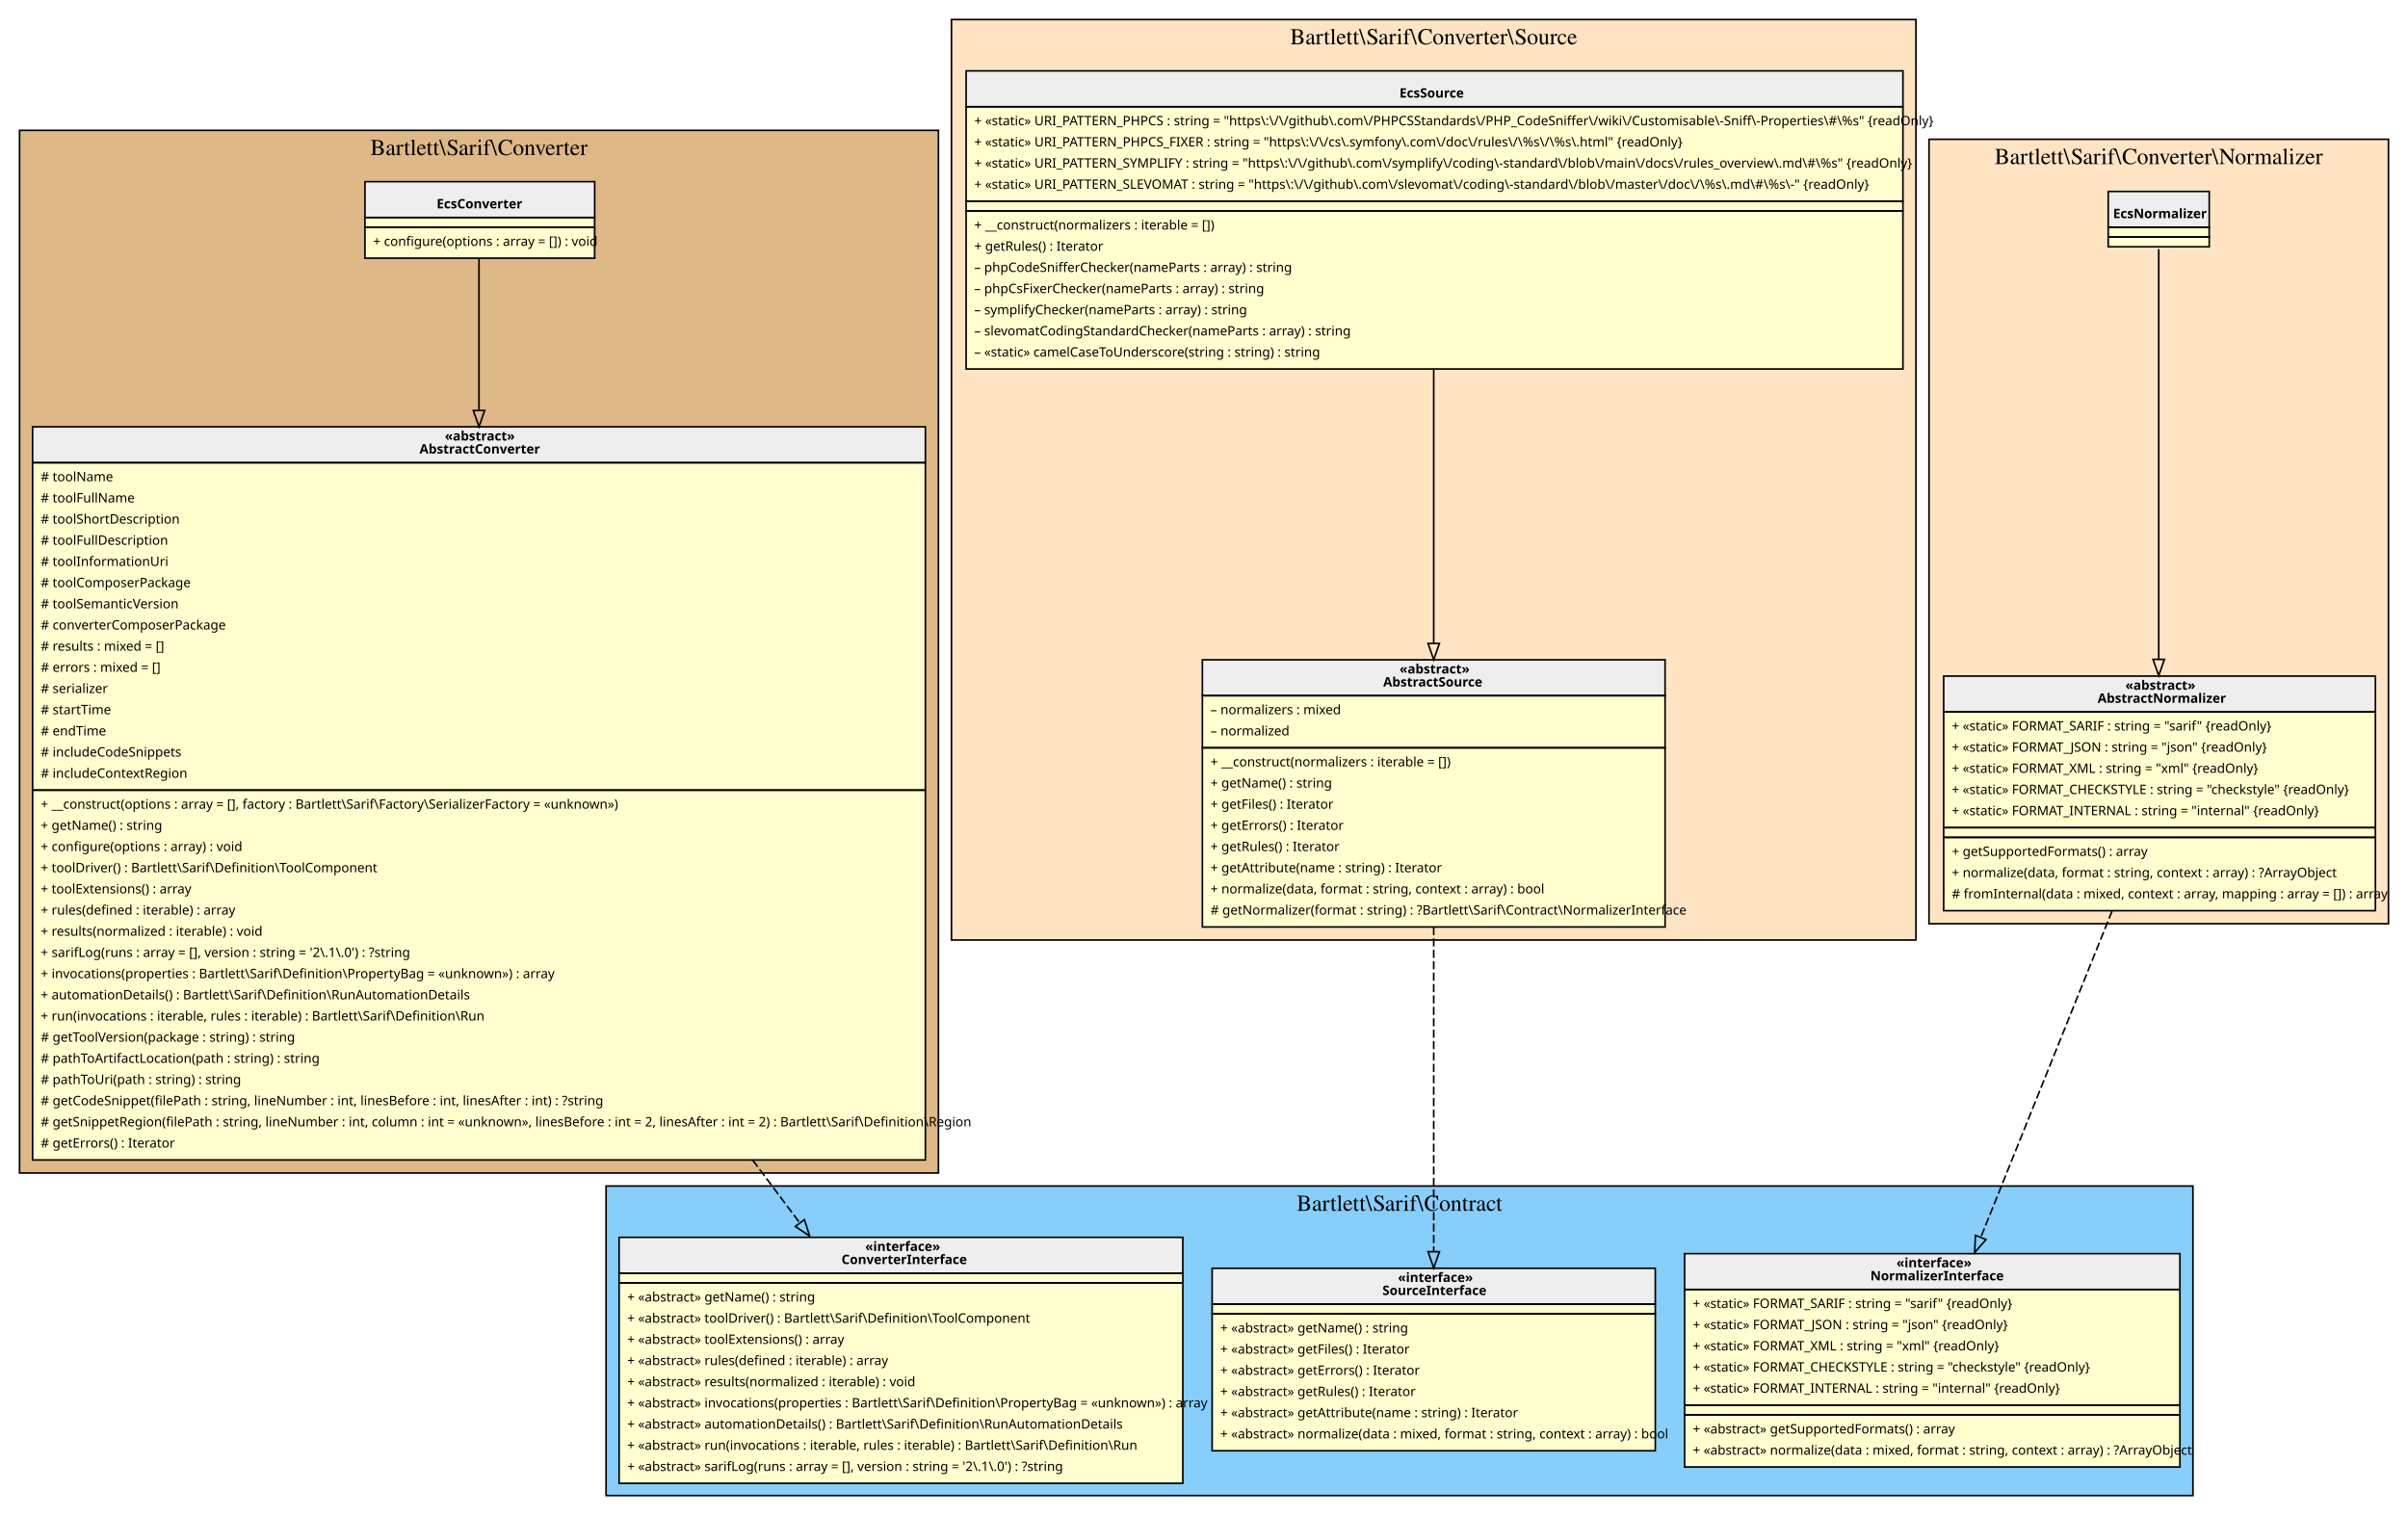
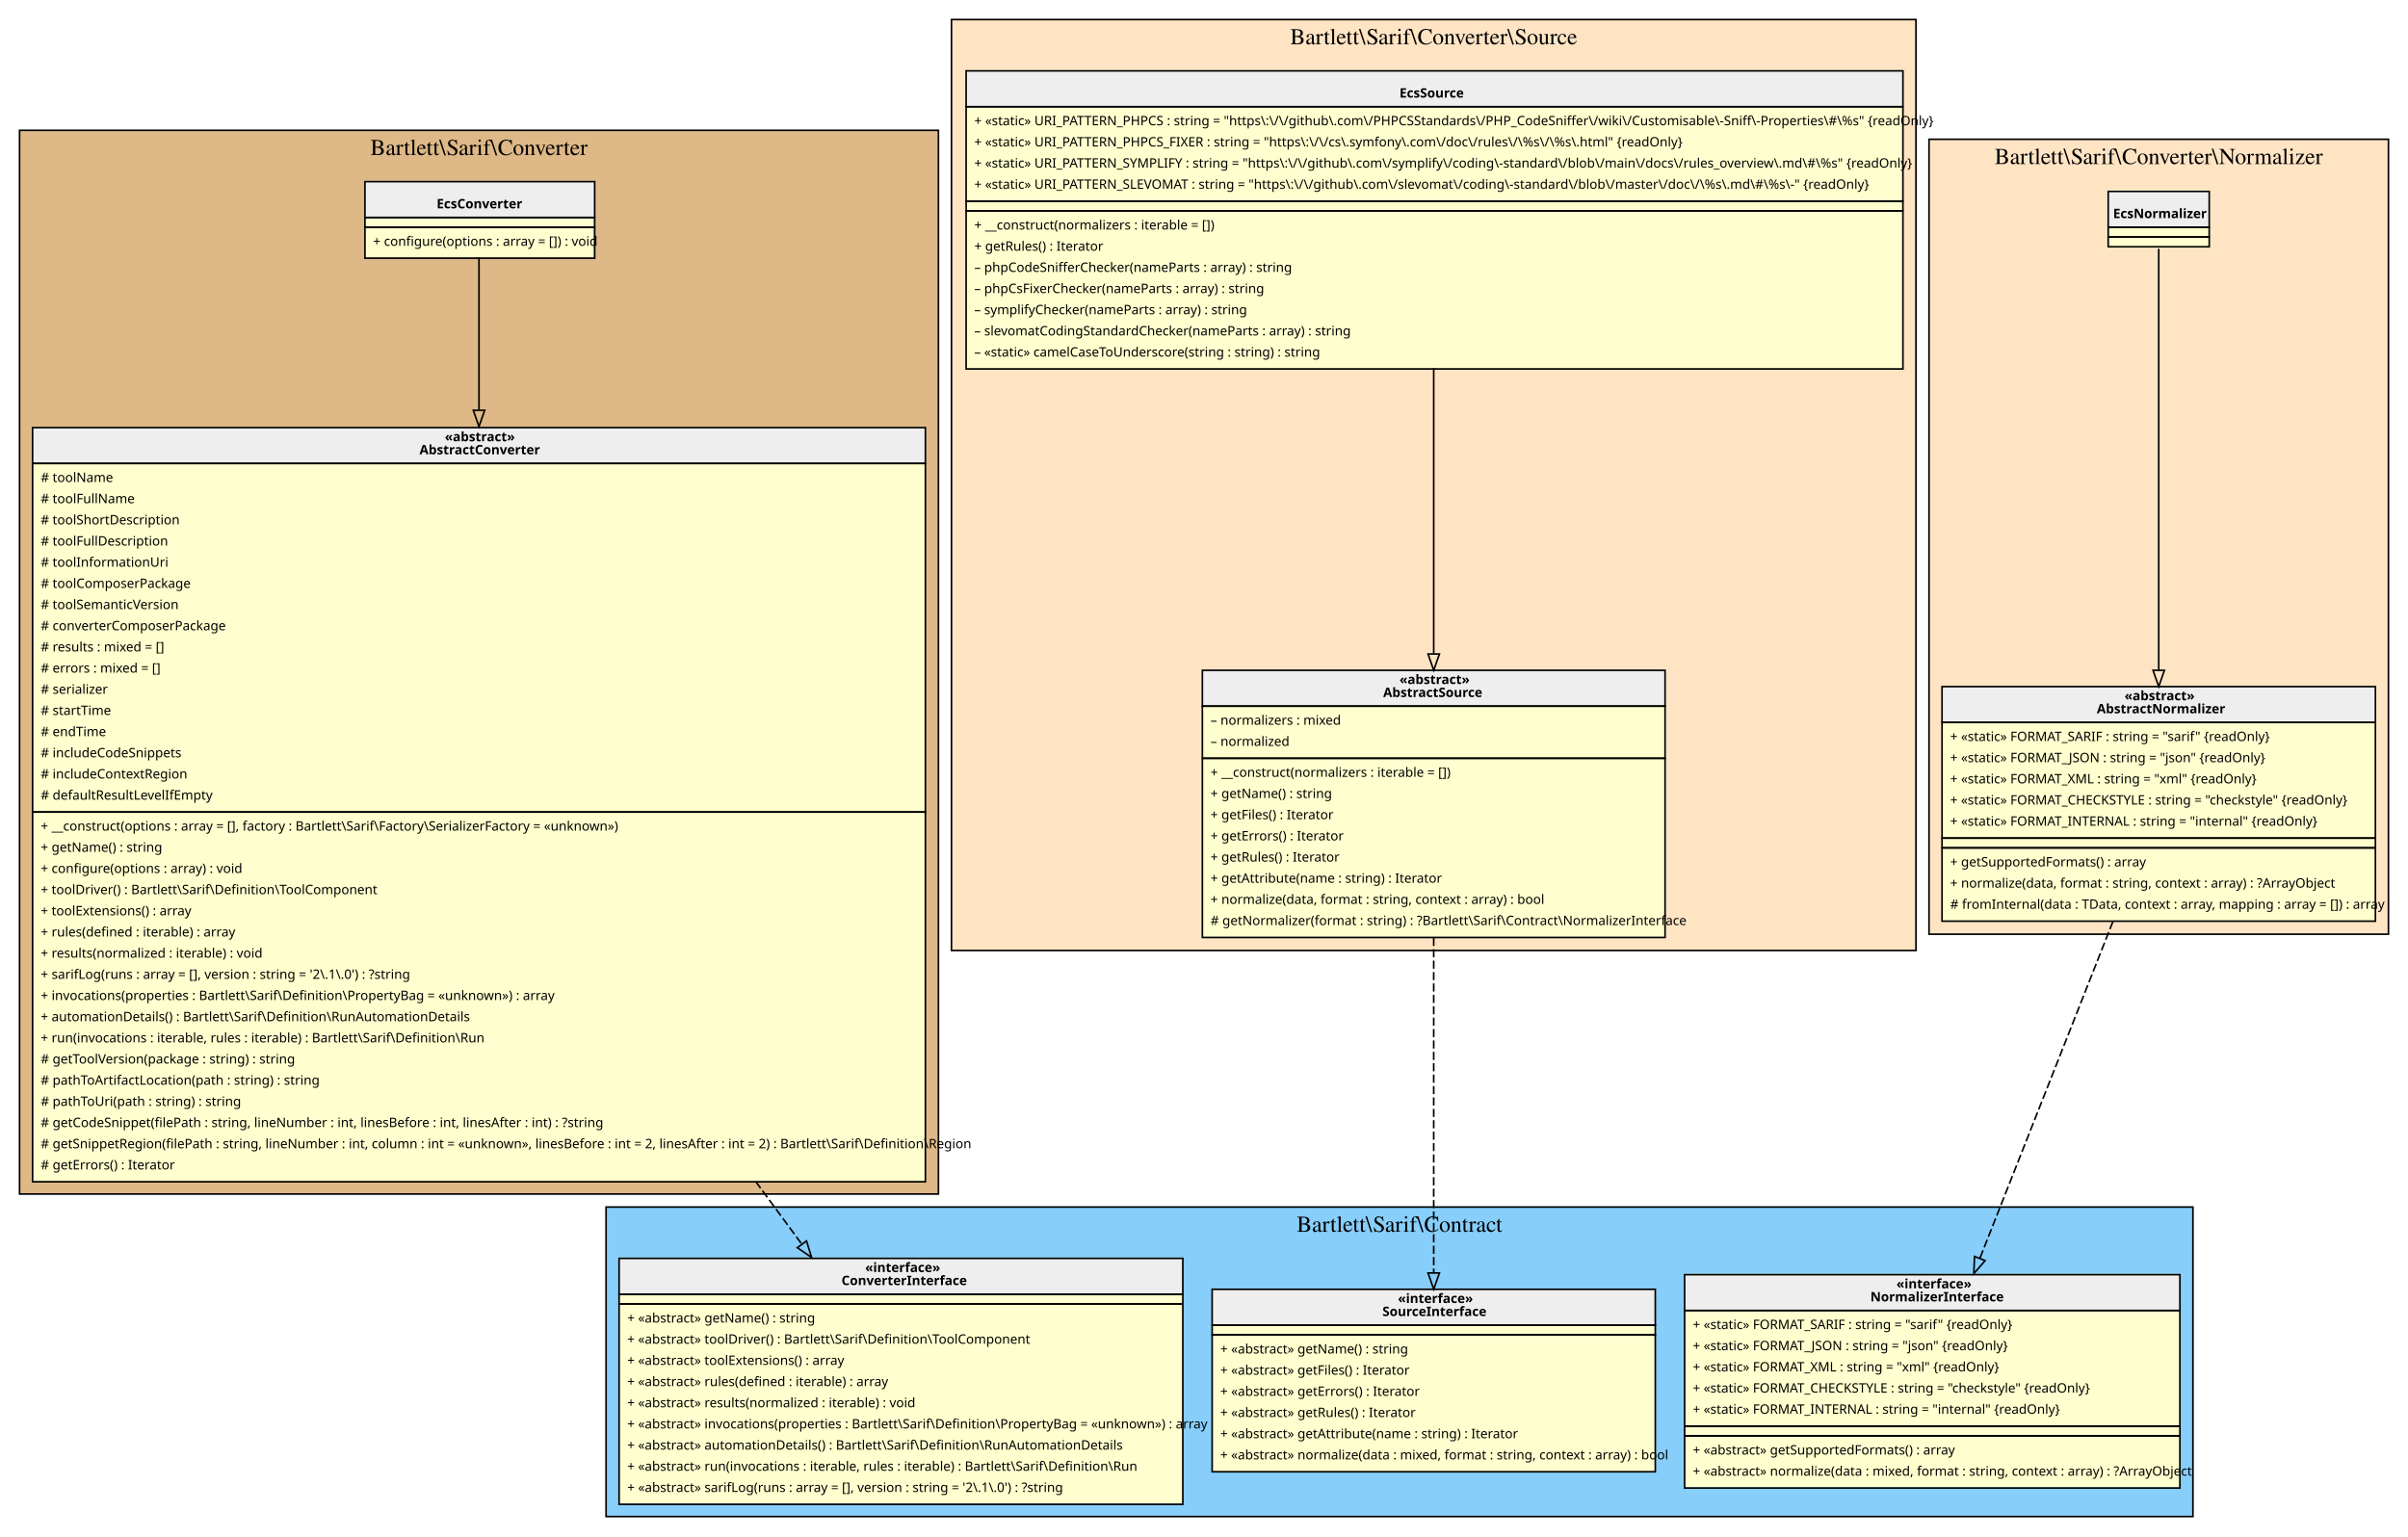
- <svg xmlns="http://www.w3.org/2000/svg" width="1478pt" height="930pt" viewBox="0.00 0.00 1478.00 930.00">
-   <g id="graph0" class="graph" transform="scale(1 1) rotate(0) translate(4 926)">
+ <svg xmlns="http://www.w3.org/2000/svg" width="1478pt" height="943pt" viewBox="0.00 0.00 1478.00 943.00">
+   <g id="graph0" class="graph" transform="scale(1 1) rotate(0) translate(4 939)">
    <g id="clust1" class="cluster">
-       <polygon fill="BurlyWood" stroke="black" points="8,-206 8,-846 572,-846 572,-206 8,-206" />
-       <text text-anchor="middle" x="290" y="-830.8" font-family="Times,serif" font-size="14.00">Bartlett\Sarif\Converter</text>
+       <polygon fill="BurlyWood" stroke="black" points="8,-206 8,-859 572,-859 572,-206 8,-206" />
+       <text text-anchor="middle" x="290" y="-843.8" font-family="Times,serif" font-size="14.00">Bartlett\Sarif\Converter</text>
    </g>
    <g id="clust2" class="cluster">
      <polygon fill="LightSkyBlue" stroke="black" points="368,-8 368,-198 1342,-198 1342,-8 368,-8" />
      <text text-anchor="middle" x="855" y="-182.8" font-family="Times,serif" font-size="14.00">Bartlett\Sarif\Contract</text>
    </g>
    <g id="clust3" class="cluster">
-       <polygon fill="Bisque" stroke="black" points="580,-349 580,-914 1172,-914 1172,-349 580,-349" />
-       <text text-anchor="middle" x="876" y="-898.8" font-family="Times,serif" font-size="14.00">Bartlett\Sarif\Converter\Source</text>
+       <polygon fill="Bisque" stroke="black" points="580,-355.5 580,-927 1172,-927 1172,-355.5 580,-355.5" />
+       <text text-anchor="middle" x="876" y="-911.8" font-family="Times,serif" font-size="14.00">Bartlett\Sarif\Converter\Source</text>
    </g>
    <g id="clust4" class="cluster">
-       <polygon fill="Bisque" stroke="black" points="1180,-359 1180,-840.5 1462,-840.5 1462,-359 1180,-359" />
-       <text text-anchor="middle" x="1321" y="-825.3" font-family="Times,serif" font-size="14.00">Bartlett\Sarif\Converter\Normalizer</text>
+       <polygon fill="Bisque" stroke="black" points="1180,-365.5 1180,-853.5 1462,-853.5 1462,-365.5 1180,-365.5" />
+       <text text-anchor="middle" x="1321" y="-838.3" font-family="Times,serif" font-size="14.00">Bartlett\Sarif\Converter\Normalizer</text>
    </g>
    <g id="node1" class="node">
-       <polygon fill="#fefece" stroke="transparent" points="360.5,-815 219.5,-815 219.5,-768 360.5,-768 360.5,-815" />
-       <polygon fill="#eeeeee" stroke="transparent" points="220,-792.5 220,-814.5 361,-814.5 361,-792.5 220,-792.5" />
-       <polygon fill="none" stroke="black" points="220,-792.5 220,-814.5 361,-814.5 361,-792.5 220,-792.5" />
-       <text text-anchor="start" x="264" y="-798.1" font-family="Verdana" font-weight="bold" font-size="8.00">EcsConverter</text>
-       <polygon fill="none" stroke="black" points="220,-786.5 220,-792.5 361,-792.5 361,-786.5 220,-786.5" />
-       <polygon fill="none" stroke="black" points="220,-767.5 220,-786.5 361,-786.5 361,-767.5 220,-767.5" />
-       <text text-anchor="start" x="225" y="-775.1" font-family="Verdana" font-size="8.00">+ configure(options : array = []) : void</text>
+       <polygon fill="#fefece" stroke="transparent" points="360.5,-828 219.5,-828 219.5,-781 360.5,-781 360.5,-828" />
+       <polygon fill="#eeeeee" stroke="transparent" points="220,-805.5 220,-827.5 361,-827.5 361,-805.5 220,-805.5" />
+       <polygon fill="none" stroke="black" points="220,-805.5 220,-827.5 361,-827.5 361,-805.5 220,-805.5" />
+       <text text-anchor="start" x="264" y="-811.1" font-family="Verdana" font-weight="bold" font-size="8.00">EcsConverter</text>
+       <polygon fill="none" stroke="black" points="220,-799.5 220,-805.5 361,-805.5 361,-799.5 220,-799.5" />
+       <polygon fill="none" stroke="black" points="220,-780.5 220,-799.5 361,-799.5 361,-780.5 220,-780.5" />
+       <text text-anchor="start" x="225" y="-788.1" font-family="Verdana" font-size="8.00">+ configure(options : array = []) : void</text>
    </g>
    <g id="node2" class="node">
-       <polygon fill="#fefece" stroke="transparent" points="564,-664 16,-664 16,-214 564,-214 564,-664" />
-       <polygon fill="#eeeeee" stroke="transparent" points="16,-642 16,-664 564,-664 564,-642 16,-642" />
-       <polygon fill="none" stroke="black" points="16,-642 16,-664 564,-664 564,-642 16,-642" />
-       <text text-anchor="start" x="269" y="-655.6" font-family="Verdana" font-weight="bold" font-size="8.00">«abstract»</text>
-       <text text-anchor="start" x="253.5" y="-647.6" font-family="Verdana" font-weight="bold" font-size="8.00">AbstractConverter</text>
-       <polygon fill="none" stroke="black" points="16,-441 16,-642 564,-642 564,-441 16,-441" />
-       <text text-anchor="start" x="21" y="-630.6" font-family="Verdana" font-size="8.00"># toolName</text>
-       <text text-anchor="start" x="21" y="-617.6" font-family="Verdana" font-size="8.00"># toolFullName</text>
-       <text text-anchor="start" x="21" y="-604.6" font-family="Verdana" font-size="8.00"># toolShortDescription</text>
-       <text text-anchor="start" x="21" y="-591.6" font-family="Verdana" font-size="8.00"># toolFullDescription</text>
-       <text text-anchor="start" x="21" y="-578.6" font-family="Verdana" font-size="8.00"># toolInformationUri</text>
-       <text text-anchor="start" x="21" y="-565.6" font-family="Verdana" font-size="8.00"># toolComposerPackage</text>
-       <text text-anchor="start" x="21" y="-552.6" font-family="Verdana" font-size="8.00"># toolSemanticVersion</text>
-       <text text-anchor="start" x="21" y="-539.6" font-family="Verdana" font-size="8.00"># converterComposerPackage</text>
-       <text text-anchor="start" x="21" y="-526.6" font-family="Verdana" font-size="8.00"># results : mixed = []</text>
-       <text text-anchor="start" x="21" y="-513.6" font-family="Verdana" font-size="8.00"># errors : mixed = []</text>
-       <text text-anchor="start" x="21" y="-500.6" font-family="Verdana" font-size="8.00"># serializer</text>
-       <text text-anchor="start" x="21" y="-487.6" font-family="Verdana" font-size="8.00"># startTime</text>
-       <text text-anchor="start" x="21" y="-474.6" font-family="Verdana" font-size="8.00"># endTime</text>
-       <text text-anchor="start" x="21" y="-461.6" font-family="Verdana" font-size="8.00"># includeCodeSnippets</text>
-       <text text-anchor="start" x="21" y="-448.6" font-family="Verdana" font-size="8.00"># includeContextRegion</text>
-       <polygon fill="none" stroke="black" points="16,-214 16,-441 564,-441 564,-214 16,-214" />
-       <text text-anchor="start" x="21" y="-429.6" font-family="Verdana" font-size="8.00">+ __construct(options : array = [], factory : Bartlett\Sarif\Factory\SerializerFactory = «unknown»)</text>
-       <text text-anchor="start" x="21" y="-416.6" font-family="Verdana" font-size="8.00">+ getName() : string</text>
-       <text text-anchor="start" x="21" y="-403.6" font-family="Verdana" font-size="8.00">+ configure(options : array) : void</text>
-       <text text-anchor="start" x="21" y="-390.6" font-family="Verdana" font-size="8.00">+ toolDriver() : Bartlett\Sarif\Definition\ToolComponent</text>
-       <text text-anchor="start" x="21" y="-377.6" font-family="Verdana" font-size="8.00">+ toolExtensions() : array</text>
-       <text text-anchor="start" x="21" y="-364.6" font-family="Verdana" font-size="8.00">+ rules(defined : iterable) : array</text>
-       <text text-anchor="start" x="21" y="-351.6" font-family="Verdana" font-size="8.00">+ results(normalized : iterable) : void</text>
-       <text text-anchor="start" x="21" y="-338.6" font-family="Verdana" font-size="8.00">+ sarifLog(runs : array = [], version : string = '2\.1\.0') : ?string</text>
-       <text text-anchor="start" x="21" y="-325.6" font-family="Verdana" font-size="8.00">+ invocations(properties : Bartlett\Sarif\Definition\PropertyBag = «unknown») : array</text>
-       <text text-anchor="start" x="21" y="-312.6" font-family="Verdana" font-size="8.00">+ automationDetails() : Bartlett\Sarif\Definition\RunAutomationDetails</text>
-       <text text-anchor="start" x="21" y="-299.6" font-family="Verdana" font-size="8.00">+ run(invocations : iterable, rules : iterable) : Bartlett\Sarif\Definition\Run</text>
-       <text text-anchor="start" x="21" y="-286.6" font-family="Verdana" font-size="8.00"># getToolVersion(package : string) : string</text>
-       <text text-anchor="start" x="21" y="-273.6" font-family="Verdana" font-size="8.00"># pathToArtifactLocation(path : string) : string</text>
-       <text text-anchor="start" x="21" y="-260.6" font-family="Verdana" font-size="8.00"># pathToUri(path : string) : string</text>
-       <text text-anchor="start" x="21" y="-247.6" font-family="Verdana" font-size="8.00"># getCodeSnippet(filePath : string, lineNumber : int, linesBefore : int, linesAfter : int) : ?string</text>
-       <text text-anchor="start" x="21" y="-234.6" font-family="Verdana" font-size="8.00"># getSnippetRegion(filePath : string, lineNumber : int, column : int = «unknown», linesBefore : int = 2, linesAfter : int = 2) : Bartlett\Sarif\Definition\Region</text>
-       <text text-anchor="start" x="21" y="-221.6" font-family="Verdana" font-size="8.00"># getErrors() : Iterator</text>
+       <polygon fill="#fefece" stroke="transparent" points="564,-677 16,-677 16,-214 564,-214 564,-677" />
+       <polygon fill="#eeeeee" stroke="transparent" points="16,-654.5 16,-676.5 564,-676.5 564,-654.5 16,-654.5" />
+       <polygon fill="none" stroke="black" points="16,-654.5 16,-676.5 564,-676.5 564,-654.5 16,-654.5" />
+       <text text-anchor="start" x="269" y="-668.1" font-family="Verdana" font-weight="bold" font-size="8.00">«abstract»</text>
+       <text text-anchor="start" x="253.5" y="-660.1" font-family="Verdana" font-weight="bold" font-size="8.00">AbstractConverter</text>
+       <polygon fill="none" stroke="black" points="16,-440.5 16,-654.5 564,-654.5 564,-440.5 16,-440.5" />
+       <text text-anchor="start" x="21" y="-643.1" font-family="Verdana" font-size="8.00"># toolName</text>
+       <text text-anchor="start" x="21" y="-630.1" font-family="Verdana" font-size="8.00"># toolFullName</text>
+       <text text-anchor="start" x="21" y="-617.1" font-family="Verdana" font-size="8.00"># toolShortDescription</text>
+       <text text-anchor="start" x="21" y="-604.1" font-family="Verdana" font-size="8.00"># toolFullDescription</text>
+       <text text-anchor="start" x="21" y="-591.1" font-family="Verdana" font-size="8.00"># toolInformationUri</text>
+       <text text-anchor="start" x="21" y="-578.1" font-family="Verdana" font-size="8.00"># toolComposerPackage</text>
+       <text text-anchor="start" x="21" y="-565.1" font-family="Verdana" font-size="8.00"># toolSemanticVersion</text>
+       <text text-anchor="start" x="21" y="-552.1" font-family="Verdana" font-size="8.00"># converterComposerPackage</text>
+       <text text-anchor="start" x="21" y="-539.1" font-family="Verdana" font-size="8.00"># results : mixed = []</text>
+       <text text-anchor="start" x="21" y="-526.1" font-family="Verdana" font-size="8.00"># errors : mixed = []</text>
+       <text text-anchor="start" x="21" y="-513.1" font-family="Verdana" font-size="8.00"># serializer</text>
+       <text text-anchor="start" x="21" y="-500.1" font-family="Verdana" font-size="8.00"># startTime</text>
+       <text text-anchor="start" x="21" y="-487.1" font-family="Verdana" font-size="8.00"># endTime</text>
+       <text text-anchor="start" x="21" y="-474.1" font-family="Verdana" font-size="8.00"># includeCodeSnippets</text>
+       <text text-anchor="start" x="21" y="-461.1" font-family="Verdana" font-size="8.00"># includeContextRegion</text>
+       <text text-anchor="start" x="21" y="-448.1" font-family="Verdana" font-size="8.00"># defaultResultLevelIfEmpty</text>
+       <polygon fill="none" stroke="black" points="16,-213.5 16,-440.5 564,-440.5 564,-213.5 16,-213.5" />
+       <text text-anchor="start" x="21" y="-429.1" font-family="Verdana" font-size="8.00">+ __construct(options : array = [], factory : Bartlett\Sarif\Factory\SerializerFactory = «unknown»)</text>
+       <text text-anchor="start" x="21" y="-416.1" font-family="Verdana" font-size="8.00">+ getName() : string</text>
+       <text text-anchor="start" x="21" y="-403.1" font-family="Verdana" font-size="8.00">+ configure(options : array) : void</text>
+       <text text-anchor="start" x="21" y="-390.1" font-family="Verdana" font-size="8.00">+ toolDriver() : Bartlett\Sarif\Definition\ToolComponent</text>
+       <text text-anchor="start" x="21" y="-377.1" font-family="Verdana" font-size="8.00">+ toolExtensions() : array</text>
+       <text text-anchor="start" x="21" y="-364.1" font-family="Verdana" font-size="8.00">+ rules(defined : iterable) : array</text>
+       <text text-anchor="start" x="21" y="-351.1" font-family="Verdana" font-size="8.00">+ results(normalized : iterable) : void</text>
+       <text text-anchor="start" x="21" y="-338.1" font-family="Verdana" font-size="8.00">+ sarifLog(runs : array = [], version : string = '2\.1\.0') : ?string</text>
+       <text text-anchor="start" x="21" y="-325.1" font-family="Verdana" font-size="8.00">+ invocations(properties : Bartlett\Sarif\Definition\PropertyBag = «unknown») : array</text>
+       <text text-anchor="start" x="21" y="-312.1" font-family="Verdana" font-size="8.00">+ automationDetails() : Bartlett\Sarif\Definition\RunAutomationDetails</text>
+       <text text-anchor="start" x="21" y="-299.1" font-family="Verdana" font-size="8.00">+ run(invocations : iterable, rules : iterable) : Bartlett\Sarif\Definition\Run</text>
+       <text text-anchor="start" x="21" y="-286.1" font-family="Verdana" font-size="8.00"># getToolVersion(package : string) : string</text>
+       <text text-anchor="start" x="21" y="-273.1" font-family="Verdana" font-size="8.00"># pathToArtifactLocation(path : string) : string</text>
+       <text text-anchor="start" x="21" y="-260.1" font-family="Verdana" font-size="8.00"># pathToUri(path : string) : string</text>
+       <text text-anchor="start" x="21" y="-247.1" font-family="Verdana" font-size="8.00"># getCodeSnippet(filePath : string, lineNumber : int, linesBefore : int, linesAfter : int) : ?string</text>
+       <text text-anchor="start" x="21" y="-234.1" font-family="Verdana" font-size="8.00"># getSnippetRegion(filePath : string, lineNumber : int, column : int = «unknown», linesBefore : int = 2, linesAfter : int = 2) : Bartlett\Sarif\Definition\Region</text>
+       <text text-anchor="start" x="21" y="-221.1" font-family="Verdana" font-size="8.00"># getErrors() : Iterator</text>
    </g>
    <g id="edge2" class="edge">
-       <path fill="none" stroke="black" d="M290,-767.77C290,-746.61 290,-712.63 290,-674.41" />
-       <polygon fill="none" stroke="black" points="293.5,-674.06 290,-664.06 286.5,-674.06 293.5,-674.06" />
+       <path fill="none" stroke="black" d="M290,-780.9C290,-759.79 290,-725.85 290,-687.51" />
+       <polygon fill="none" stroke="black" points="293.5,-687.13 290,-677.13 286.5,-687.13 293.5,-687.13" />
    </g>
    <g id="node3" class="node">
      <polygon fill="#fefece" stroke="transparent" points="722,-167 376,-167 376,-16 722,-16 722,-167" />
      <polygon fill="#eeeeee" stroke="transparent" points="376,-144.5 376,-166.5 722,-166.5 722,-144.5 376,-144.5" />
      <polygon fill="none" stroke="black" points="376,-144.5 376,-166.5 722,-166.5 722,-144.5 376,-144.5" />
      <text text-anchor="start" x="527" y="-158.1" font-family="Verdana" font-weight="bold" font-size="8.00">«interface»</text>
      <text text-anchor="start" x="512.5" y="-150.1" font-family="Verdana" font-weight="bold" font-size="8.00">ConverterInterface</text>
      <polygon fill="none" stroke="black" points="376,-138.5 376,-144.5 722,-144.5 722,-138.5 376,-138.5" />
      <polygon fill="none" stroke="black" points="376,-15.5 376,-138.5 722,-138.5 722,-15.5 376,-15.5" />
      <text text-anchor="start" x="381" y="-127.1" font-family="Verdana" font-size="8.00">+ «abstract» getName() : string</text>
      <text text-anchor="start" x="381" y="-114.1" font-family="Verdana" font-size="8.00">+ «abstract» toolDriver() : Bartlett\Sarif\Definition\ToolComponent</text>
      <text text-anchor="start" x="381" y="-101.1" font-family="Verdana" font-size="8.00">+ «abstract» toolExtensions() : array</text>
      <text text-anchor="start" x="381" y="-88.1" font-family="Verdana" font-size="8.00">+ «abstract» rules(defined : iterable) : array</text>
      <text text-anchor="start" x="381" y="-75.1" font-family="Verdana" font-size="8.00">+ «abstract» results(normalized : iterable) : void</text>
      <text text-anchor="start" x="381" y="-62.1" font-family="Verdana" font-size="8.00">+ «abstract» invocations(properties : Bartlett\Sarif\Definition\PropertyBag = «unknown») : array</text>
      <text text-anchor="start" x="381" y="-49.1" font-family="Verdana" font-size="8.00">+ «abstract» automationDetails() : Bartlett\Sarif\Definition\RunAutomationDetails</text>
      <text text-anchor="start" x="381" y="-36.1" font-family="Verdana" font-size="8.00">+ «abstract» run(invocations : iterable, rules : iterable) : Bartlett\Sarif\Definition\Run</text>
      <text text-anchor="start" x="381" y="-23.1" font-family="Verdana" font-size="8.00">+ «abstract» sarifLog(runs : array = [], version : string = '2\.1\.0') : ?string</text>
    </g>
    <g id="edge1" class="edge">
-       <path fill="none" stroke="black" stroke-dasharray="5,2" d="M458.05,-213.82C468.05,-200.48 477.72,-187.59 486.77,-175.51" />
-       <polygon fill="none" stroke="black" points="489.75,-177.38 492.94,-167.28 484.15,-173.18 489.75,-177.38" />
+       <path fill="none" stroke="black" stroke-dasharray="5,2" d="M459.87,-213.64C469.71,-200.27 479.2,-187.36 488.09,-175.29" />
+       <polygon fill="none" stroke="black" points="491.03,-177.19 494.14,-167.06 485.39,-173.04 491.03,-177.19" />
    </g>
    <g id="node4" class="node">
      <polygon fill="#fefece" stroke="transparent" points="1012,-147.5 740,-147.5 740,-35.5 1012,-35.5 1012,-147.5" />
      <polygon fill="#eeeeee" stroke="transparent" points="740,-125.5 740,-147.5 1012,-147.5 1012,-125.5 740,-125.5" />
      <polygon fill="none" stroke="black" points="740,-125.5 740,-147.5 1012,-147.5 1012,-125.5 740,-125.5" />
      <text text-anchor="start" x="854" y="-139.1" font-family="Verdana" font-weight="bold" font-size="8.00">«interface»</text>
      <text text-anchor="start" x="844.5" y="-131.1" font-family="Verdana" font-weight="bold" font-size="8.00">SourceInterface</text>
      <polygon fill="none" stroke="black" points="740,-119.5 740,-125.5 1012,-125.5 1012,-119.5 740,-119.5" />
      <polygon fill="none" stroke="black" points="740,-35.5 740,-119.5 1012,-119.5 1012,-35.5 740,-35.5" />
      <text text-anchor="start" x="745" y="-108.1" font-family="Verdana" font-size="8.00">+ «abstract» getName() : string</text>
      <text text-anchor="start" x="745" y="-95.1" font-family="Verdana" font-size="8.00">+ «abstract» getFiles() : Iterator</text>
      <text text-anchor="start" x="745" y="-82.1" font-family="Verdana" font-size="8.00">+ «abstract» getErrors() : Iterator</text>
      <text text-anchor="start" x="745" y="-69.1" font-family="Verdana" font-size="8.00">+ «abstract» getRules() : Iterator</text>
      <text text-anchor="start" x="745" y="-56.1" font-family="Verdana" font-size="8.00">+ «abstract» getAttribute(name : string) : Iterator</text>
      <text text-anchor="start" x="745" y="-43.1" font-family="Verdana" font-size="8.00">+ «abstract» normalize(data : mixed, format : string, context : array) : bool</text>
    </g>
    <g id="node5" class="node">
      <polygon fill="#fefece" stroke="transparent" points="1334,-157 1030,-157 1030,-26 1334,-26 1334,-157" />
      <polygon fill="#eeeeee" stroke="transparent" points="1030,-134.5 1030,-156.5 1334,-156.5 1334,-134.5 1030,-134.5" />
      <polygon fill="none" stroke="black" points="1030,-134.5 1030,-156.5 1334,-156.5 1334,-134.5 1030,-134.5" />
      <text text-anchor="start" x="1160" y="-148.1" font-family="Verdana" font-weight="bold" font-size="8.00">«interface»</text>
      <text text-anchor="start" x="1144" y="-140.1" font-family="Verdana" font-weight="bold" font-size="8.00">NormalizerInterface</text>
      <polygon fill="none" stroke="black" points="1030,-63.5 1030,-134.5 1334,-134.5 1334,-63.5 1030,-63.5" />
      <text text-anchor="start" x="1035" y="-123.1" font-family="Verdana" font-size="8.00">+ «static» FORMAT_SARIF : string = "sarif" {readOnly}</text>
      <text text-anchor="start" x="1035" y="-110.1" font-family="Verdana" font-size="8.00">+ «static» FORMAT_JSON : string = "json" {readOnly}</text>
      <text text-anchor="start" x="1035" y="-97.1" font-family="Verdana" font-size="8.00">+ «static» FORMAT_XML : string = "xml" {readOnly}</text>
      <text text-anchor="start" x="1035" y="-84.1" font-family="Verdana" font-size="8.00">+ «static» FORMAT_CHECKSTYLE : string = "checkstyle" {readOnly}</text>
      <text text-anchor="start" x="1035" y="-71.1" font-family="Verdana" font-size="8.00">+ «static» FORMAT_INTERNAL : string = "internal" {readOnly}</text>
      <polygon fill="none" stroke="black" points="1030,-57.5 1030,-63.5 1334,-63.5 1334,-57.5 1030,-57.5" />
      <polygon fill="none" stroke="black" points="1030,-25.5 1030,-57.5 1334,-57.5 1334,-25.5 1030,-25.5" />
      <text text-anchor="start" x="1035" y="-46.1" font-family="Verdana" font-size="8.00">+ «abstract» getSupportedFormats() : array</text>
      <text text-anchor="start" x="1035" y="-33.1" font-family="Verdana" font-size="8.00">+ «abstract» normalize(data : mixed, format : string, context : array) : ?ArrayObject</text>
    </g>
    <g id="node6" class="node">
-       <polygon fill="#fefece" stroke="transparent" points="1163.5,-883 588.5,-883 588.5,-700 1163.5,-700 1163.5,-883" />
-       <polygon fill="#eeeeee" stroke="transparent" points="589,-860.5 589,-882.5 1164,-882.5 1164,-860.5 589,-860.5" />
-       <polygon fill="none" stroke="black" points="589,-860.5 589,-882.5 1164,-882.5 1164,-860.5 589,-860.5" />
-       <text text-anchor="start" x="855" y="-866.1" font-family="Verdana" font-weight="bold" font-size="8.00">EcsSource</text>
-       <polygon fill="none" stroke="black" points="589,-802.5 589,-860.5 1164,-860.5 1164,-802.5 589,-802.5" />
-       <text text-anchor="start" x="594" y="-849.1" font-family="Verdana" font-size="8.00">+ «static» URI_PATTERN_PHPCS : string = "https\:\/\/github\.com\/PHPCSStandards\/PHP_CodeSniffer\/wiki\/Customisable\-Sniff\-Properties\#\%s" {readOnly}</text>
-       <text text-anchor="start" x="594" y="-836.1" font-family="Verdana" font-size="8.00">+ «static» URI_PATTERN_PHPCS_FIXER : string = "https\:\/\/cs\.symfony\.com\/doc\/rules\/\%s\/\%s\.html" {readOnly}</text>
-       <text text-anchor="start" x="594" y="-823.1" font-family="Verdana" font-size="8.00">+ «static» URI_PATTERN_SYMPLIFY : string = "https\:\/\/github\.com\/symplify\/coding\-standard\/blob\/main\/docs\/rules_overview\.md\#\%s" {readOnly}</text>
-       <text text-anchor="start" x="594" y="-810.1" font-family="Verdana" font-size="8.00">+ «static» URI_PATTERN_SLEVOMAT : string = "https\:\/\/github\.com\/slevomat\/coding\-standard\/blob\/master\/doc\/\%s\.md\#\%s\-" {readOnly}</text>
-       <polygon fill="none" stroke="black" points="589,-796.5 589,-802.5 1164,-802.5 1164,-796.5 589,-796.5" />
-       <polygon fill="none" stroke="black" points="589,-699.5 589,-796.5 1164,-796.5 1164,-699.5 589,-699.5" />
-       <text text-anchor="start" x="594" y="-785.1" font-family="Verdana" font-size="8.00">+ __construct(normalizers : iterable = [])</text>
-       <text text-anchor="start" x="594" y="-772.1" font-family="Verdana" font-size="8.00">+ getRules() : Iterator</text>
-       <text text-anchor="start" x="594" y="-759.1" font-family="Verdana" font-size="8.00">– phpCodeSnifferChecker(nameParts : array) : string</text>
-       <text text-anchor="start" x="594" y="-746.1" font-family="Verdana" font-size="8.00">– phpCsFixerChecker(nameParts : array) : string</text>
-       <text text-anchor="start" x="594" y="-733.1" font-family="Verdana" font-size="8.00">– symplifyChecker(nameParts : array) : string</text>
-       <text text-anchor="start" x="594" y="-720.1" font-family="Verdana" font-size="8.00">– slevomatCodingStandardChecker(nameParts : array) : string</text>
-       <text text-anchor="start" x="594" y="-707.1" font-family="Verdana" font-size="8.00">– «static» camelCaseToUnderscore(string : string) : string</text>
+       <polygon fill="#fefece" stroke="transparent" points="1163.5,-896 588.5,-896 588.5,-713 1163.5,-713 1163.5,-896" />
+       <polygon fill="#eeeeee" stroke="transparent" points="589,-873.5 589,-895.5 1164,-895.5 1164,-873.5 589,-873.5" />
+       <polygon fill="none" stroke="black" points="589,-873.5 589,-895.5 1164,-895.5 1164,-873.5 589,-873.5" />
+       <text text-anchor="start" x="855" y="-879.1" font-family="Verdana" font-weight="bold" font-size="8.00">EcsSource</text>
+       <polygon fill="none" stroke="black" points="589,-815.5 589,-873.5 1164,-873.5 1164,-815.5 589,-815.5" />
+       <text text-anchor="start" x="594" y="-862.1" font-family="Verdana" font-size="8.00">+ «static» URI_PATTERN_PHPCS : string = "https\:\/\/github\.com\/PHPCSStandards\/PHP_CodeSniffer\/wiki\/Customisable\-Sniff\-Properties\#\%s" {readOnly}</text>
+       <text text-anchor="start" x="594" y="-849.1" font-family="Verdana" font-size="8.00">+ «static» URI_PATTERN_PHPCS_FIXER : string = "https\:\/\/cs\.symfony\.com\/doc\/rules\/\%s\/\%s\.html" {readOnly}</text>
+       <text text-anchor="start" x="594" y="-836.1" font-family="Verdana" font-size="8.00">+ «static» URI_PATTERN_SYMPLIFY : string = "https\:\/\/github\.com\/symplify\/coding\-standard\/blob\/main\/docs\/rules_overview\.md\#\%s" {readOnly}</text>
+       <text text-anchor="start" x="594" y="-823.1" font-family="Verdana" font-size="8.00">+ «static» URI_PATTERN_SLEVOMAT : string = "https\:\/\/github\.com\/slevomat\/coding\-standard\/blob\/master\/doc\/\%s\.md\#\%s\-" {readOnly}</text>
+       <polygon fill="none" stroke="black" points="589,-809.5 589,-815.5 1164,-815.5 1164,-809.5 589,-809.5" />
+       <polygon fill="none" stroke="black" points="589,-712.5 589,-809.5 1164,-809.5 1164,-712.5 589,-712.5" />
+       <text text-anchor="start" x="594" y="-798.1" font-family="Verdana" font-size="8.00">+ __construct(normalizers : iterable = [])</text>
+       <text text-anchor="start" x="594" y="-785.1" font-family="Verdana" font-size="8.00">+ getRules() : Iterator</text>
+       <text text-anchor="start" x="594" y="-772.1" font-family="Verdana" font-size="8.00">– phpCodeSnifferChecker(nameParts : array) : string</text>
+       <text text-anchor="start" x="594" y="-759.1" font-family="Verdana" font-size="8.00">– phpCsFixerChecker(nameParts : array) : string</text>
+       <text text-anchor="start" x="594" y="-746.1" font-family="Verdana" font-size="8.00">– symplifyChecker(nameParts : array) : string</text>
+       <text text-anchor="start" x="594" y="-733.1" font-family="Verdana" font-size="8.00">– slevomatCodingStandardChecker(nameParts : array) : string</text>
+       <text text-anchor="start" x="594" y="-720.1" font-family="Verdana" font-size="8.00">– «static» camelCaseToUnderscore(string : string) : string</text>
    </g>
    <g id="node7" class="node">
-       <polygon fill="#fefece" stroke="transparent" points="1018,-521 734,-521 734,-357 1018,-357 1018,-521" />
-       <polygon fill="#eeeeee" stroke="transparent" points="734,-499 734,-521 1018,-521 1018,-499 734,-499" />
-       <polygon fill="none" stroke="black" points="734,-499 734,-521 1018,-521 1018,-499 734,-499" />
-       <text text-anchor="start" x="855" y="-512.6" font-family="Verdana" font-weight="bold" font-size="8.00">«abstract»</text>
-       <text text-anchor="start" x="845" y="-504.6" font-family="Verdana" font-weight="bold" font-size="8.00">AbstractSource</text>
-       <polygon fill="none" stroke="black" points="734,-467 734,-499 1018,-499 1018,-467 734,-467" />
-       <text text-anchor="start" x="739" y="-487.6" font-family="Verdana" font-size="8.00">– normalizers : mixed</text>
-       <text text-anchor="start" x="739" y="-474.6" font-family="Verdana" font-size="8.00">– normalized</text>
-       <polygon fill="none" stroke="black" points="734,-357 734,-467 1018,-467 1018,-357 734,-357" />
-       <text text-anchor="start" x="739" y="-455.6" font-family="Verdana" font-size="8.00">+ __construct(normalizers : iterable = [])</text>
-       <text text-anchor="start" x="739" y="-442.6" font-family="Verdana" font-size="8.00">+ getName() : string</text>
-       <text text-anchor="start" x="739" y="-429.6" font-family="Verdana" font-size="8.00">+ getFiles() : Iterator</text>
-       <text text-anchor="start" x="739" y="-416.6" font-family="Verdana" font-size="8.00">+ getErrors() : Iterator</text>
-       <text text-anchor="start" x="739" y="-403.6" font-family="Verdana" font-size="8.00">+ getRules() : Iterator</text>
-       <text text-anchor="start" x="739" y="-390.6" font-family="Verdana" font-size="8.00">+ getAttribute(name : string) : Iterator</text>
-       <text text-anchor="start" x="739" y="-377.6" font-family="Verdana" font-size="8.00">+ normalize(data, format : string, context : array) : bool</text>
-       <text text-anchor="start" x="739" y="-364.6" font-family="Verdana" font-size="8.00"># getNormalizer(format : string) : ?Bartlett\Sarif\Contract\NormalizerInterface</text>
+       <polygon fill="#fefece" stroke="transparent" points="1018,-527.5 734,-527.5 734,-363.5 1018,-363.5 1018,-527.5" />
+       <polygon fill="#eeeeee" stroke="transparent" points="734,-505.5 734,-527.5 1018,-527.5 1018,-505.5 734,-505.5" />
+       <polygon fill="none" stroke="black" points="734,-505.5 734,-527.5 1018,-527.5 1018,-505.5 734,-505.5" />
+       <text text-anchor="start" x="855" y="-519.1" font-family="Verdana" font-weight="bold" font-size="8.00">«abstract»</text>
+       <text text-anchor="start" x="845" y="-511.1" font-family="Verdana" font-weight="bold" font-size="8.00">AbstractSource</text>
+       <polygon fill="none" stroke="black" points="734,-473.5 734,-505.5 1018,-505.5 1018,-473.5 734,-473.5" />
+       <text text-anchor="start" x="739" y="-494.1" font-family="Verdana" font-size="8.00">– normalizers : mixed</text>
+       <text text-anchor="start" x="739" y="-481.1" font-family="Verdana" font-size="8.00">– normalized</text>
+       <polygon fill="none" stroke="black" points="734,-363.5 734,-473.5 1018,-473.5 1018,-363.5 734,-363.5" />
+       <text text-anchor="start" x="739" y="-462.1" font-family="Verdana" font-size="8.00">+ __construct(normalizers : iterable = [])</text>
+       <text text-anchor="start" x="739" y="-449.1" font-family="Verdana" font-size="8.00">+ getName() : string</text>
+       <text text-anchor="start" x="739" y="-436.1" font-family="Verdana" font-size="8.00">+ getFiles() : Iterator</text>
+       <text text-anchor="start" x="739" y="-423.1" font-family="Verdana" font-size="8.00">+ getErrors() : Iterator</text>
+       <text text-anchor="start" x="739" y="-410.1" font-family="Verdana" font-size="8.00">+ getRules() : Iterator</text>
+       <text text-anchor="start" x="739" y="-397.1" font-family="Verdana" font-size="8.00">+ getAttribute(name : string) : Iterator</text>
+       <text text-anchor="start" x="739" y="-384.1" font-family="Verdana" font-size="8.00">+ normalize(data, format : string, context : array) : bool</text>
+       <text text-anchor="start" x="739" y="-371.1" font-family="Verdana" font-size="8.00"># getNormalizer(format : string) : ?Bartlett\Sarif\Contract\NormalizerInterface</text>
    </g>
    <g id="edge4" class="edge">
-       <path fill="none" stroke="black" d="M876,-699.78C876,-647.96 876,-583.18 876,-531.27" />
-       <polygon fill="none" stroke="black" points="879.5,-531.07 876,-521.07 872.5,-531.07 879.5,-531.07" />
+       <path fill="none" stroke="black" d="M876,-712.95C876,-659.29 876,-591.5 876,-537.72" />
+       <polygon fill="none" stroke="black" points="879.5,-537.51 876,-527.51 872.5,-537.51 879.5,-537.51" />
    </g>
    <g id="edge3" class="edge">
-       <path fill="none" stroke="black" stroke-dasharray="5,2" d="M876,-357C876,-296.35 876,-214.45 876,-157.93" />
-       <polygon fill="none" stroke="black" points="879.5,-157.68 876,-147.68 872.5,-157.68 879.5,-157.68" />
+       <path fill="none" stroke="black" stroke-dasharray="5,2" d="M876,-363.3C876,-300.86 876,-215.73 876,-157.69" />
+       <polygon fill="none" stroke="black" points="879.5,-157.54 876,-147.54 872.5,-157.54 879.5,-157.54" />
    </g>
    <g id="node8" class="node">
-       <polygon fill="#fefece" stroke="transparent" points="1352,-809.5 1290,-809.5 1290,-773.5 1352,-773.5 1352,-809.5" />
-       <polygon fill="#eeeeee" stroke="transparent" points="1290,-786.5 1290,-808.5 1352,-808.5 1352,-786.5 1290,-786.5" />
-       <polygon fill="none" stroke="black" points="1290,-786.5 1290,-808.5 1352,-808.5 1352,-786.5 1290,-786.5" />
-       <text text-anchor="start" x="1293" y="-792.1" font-family="Verdana" font-weight="bold" font-size="8.00">EcsNormalizer</text>
-       <polygon fill="none" stroke="black" points="1290,-780.5 1290,-786.5 1352,-786.5 1352,-780.5 1290,-780.5" />
-       <polygon fill="none" stroke="black" points="1290,-774.5 1290,-780.5 1352,-780.5 1352,-774.5 1290,-774.5" />
+       <polygon fill="#fefece" stroke="transparent" points="1352,-822.5 1290,-822.5 1290,-786.5 1352,-786.5 1352,-822.5" />
+       <polygon fill="#eeeeee" stroke="transparent" points="1290,-799.5 1290,-821.5 1352,-821.5 1352,-799.5 1290,-799.5" />
+       <polygon fill="none" stroke="black" points="1290,-799.5 1290,-821.5 1352,-821.5 1352,-799.5 1290,-799.5" />
+       <text text-anchor="start" x="1293" y="-805.1" font-family="Verdana" font-weight="bold" font-size="8.00">EcsNormalizer</text>
+       <polygon fill="none" stroke="black" points="1290,-793.5 1290,-799.5 1352,-799.5 1352,-793.5 1290,-793.5" />
+       <polygon fill="none" stroke="black" points="1290,-787.5 1290,-793.5 1352,-793.5 1352,-787.5 1290,-787.5" />
    </g>
    <g id="node9" class="node">
-       <polygon fill="#fefece" stroke="transparent" points="1453.5,-511 1188.5,-511 1188.5,-367 1453.5,-367 1453.5,-511" />
-       <polygon fill="#eeeeee" stroke="transparent" points="1189,-489 1189,-511 1454,-511 1454,-489 1189,-489" />
-       <polygon fill="none" stroke="black" points="1189,-489 1189,-511 1454,-511 1454,-489 1189,-489" />
-       <text text-anchor="start" x="1300.5" y="-502.6" font-family="Verdana" font-weight="bold" font-size="8.00">«abstract»</text>
-       <text text-anchor="start" x="1283.5" y="-494.6" font-family="Verdana" font-weight="bold" font-size="8.00">AbstractNormalizer</text>
-       <polygon fill="none" stroke="black" points="1189,-418 1189,-489 1454,-489 1454,-418 1189,-418" />
-       <text text-anchor="start" x="1194" y="-477.6" font-family="Verdana" font-size="8.00">+ «static» FORMAT_SARIF : string = "sarif" {readOnly}</text>
-       <text text-anchor="start" x="1194" y="-464.6" font-family="Verdana" font-size="8.00">+ «static» FORMAT_JSON : string = "json" {readOnly}</text>
-       <text text-anchor="start" x="1194" y="-451.6" font-family="Verdana" font-size="8.00">+ «static» FORMAT_XML : string = "xml" {readOnly}</text>
-       <text text-anchor="start" x="1194" y="-438.6" font-family="Verdana" font-size="8.00">+ «static» FORMAT_CHECKSTYLE : string = "checkstyle" {readOnly}</text>
-       <text text-anchor="start" x="1194" y="-425.6" font-family="Verdana" font-size="8.00">+ «static» FORMAT_INTERNAL : string = "internal" {readOnly}</text>
-       <polygon fill="none" stroke="black" points="1189,-412 1189,-418 1454,-418 1454,-412 1189,-412" />
-       <polygon fill="none" stroke="black" points="1189,-367 1189,-412 1454,-412 1454,-367 1189,-367" />
-       <text text-anchor="start" x="1194" y="-400.6" font-family="Verdana" font-size="8.00">+ getSupportedFormats() : array</text>
-       <text text-anchor="start" x="1194" y="-387.6" font-family="Verdana" font-size="8.00">+ normalize(data, format : string, context : array) : ?ArrayObject</text>
-       <text text-anchor="start" x="1194" y="-374.6" font-family="Verdana" font-size="8.00"># fromInternal(data : mixed, context : array, mapping : array = []) : array</text>
+       <polygon fill="#fefece" stroke="transparent" points="1454,-517.5 1188,-517.5 1188,-373.5 1454,-373.5 1454,-517.5" />
+       <polygon fill="#eeeeee" stroke="transparent" points="1188,-495.5 1188,-517.5 1454,-517.5 1454,-495.5 1188,-495.5" />
+       <polygon fill="none" stroke="black" points="1188,-495.5 1188,-517.5 1454,-517.5 1454,-495.5 1188,-495.5" />
+       <text text-anchor="start" x="1300" y="-509.1" font-family="Verdana" font-weight="bold" font-size="8.00">«abstract»</text>
+       <text text-anchor="start" x="1283" y="-501.1" font-family="Verdana" font-weight="bold" font-size="8.00">AbstractNormalizer</text>
+       <polygon fill="none" stroke="black" points="1188,-424.5 1188,-495.5 1454,-495.5 1454,-424.5 1188,-424.5" />
+       <text text-anchor="start" x="1193" y="-484.1" font-family="Verdana" font-size="8.00">+ «static» FORMAT_SARIF : string = "sarif" {readOnly}</text>
+       <text text-anchor="start" x="1193" y="-471.1" font-family="Verdana" font-size="8.00">+ «static» FORMAT_JSON : string = "json" {readOnly}</text>
+       <text text-anchor="start" x="1193" y="-458.1" font-family="Verdana" font-size="8.00">+ «static» FORMAT_XML : string = "xml" {readOnly}</text>
+       <text text-anchor="start" x="1193" y="-445.1" font-family="Verdana" font-size="8.00">+ «static» FORMAT_CHECKSTYLE : string = "checkstyle" {readOnly}</text>
+       <text text-anchor="start" x="1193" y="-432.1" font-family="Verdana" font-size="8.00">+ «static» FORMAT_INTERNAL : string = "internal" {readOnly}</text>
+       <polygon fill="none" stroke="black" points="1188,-418.5 1188,-424.5 1454,-424.5 1454,-418.5 1188,-418.5" />
+       <polygon fill="none" stroke="black" points="1188,-373.5 1188,-418.5 1454,-418.5 1454,-373.5 1188,-373.5" />
+       <text text-anchor="start" x="1193" y="-407.1" font-family="Verdana" font-size="8.00">+ getSupportedFormats() : array</text>
+       <text text-anchor="start" x="1193" y="-394.1" font-family="Verdana" font-size="8.00">+ normalize(data, format : string, context : array) : ?ArrayObject</text>
+       <text text-anchor="start" x="1193" y="-381.1" font-family="Verdana" font-size="8.00"># fromInternal(data : TData, context : array, mapping : array = []) : array</text>
    </g>
    <g id="edge6" class="edge">
-       <path fill="none" stroke="black" d="M1321,-773.12C1321,-727.97 1321,-604.7 1321,-521.45" />
-       <polygon fill="none" stroke="black" points="1324.5,-521.26 1321,-511.26 1317.5,-521.26 1324.5,-521.26" />
+       <path fill="none" stroke="black" d="M1321,-786.28C1321,-740.37 1321,-612.76 1321,-527.66" />
+       <polygon fill="none" stroke="black" points="1324.5,-527.51 1321,-517.51 1317.5,-527.51 1324.5,-527.51" />
    </g>
    <g id="edge5" class="edge">
-       <path fill="none" stroke="black" stroke-dasharray="5,2" d="M1292.37,-366.83C1268.83,-308.33 1235.6,-225.72 1211.76,-166.46" />
-       <polygon fill="none" stroke="black" points="1214.99,-165.13 1208.01,-157.16 1208.5,-167.75 1214.99,-165.13" />
+       <path fill="none" stroke="black" stroke-dasharray="5,2" d="M1292.87,-373.27C1269.15,-313.2 1235.32,-227.54 1211.28,-166.66" />
+       <polygon fill="none" stroke="black" points="1214.44,-165.12 1207.51,-157.11 1207.93,-167.69 1214.44,-165.12" />
    </g>
  </g>
</svg>
